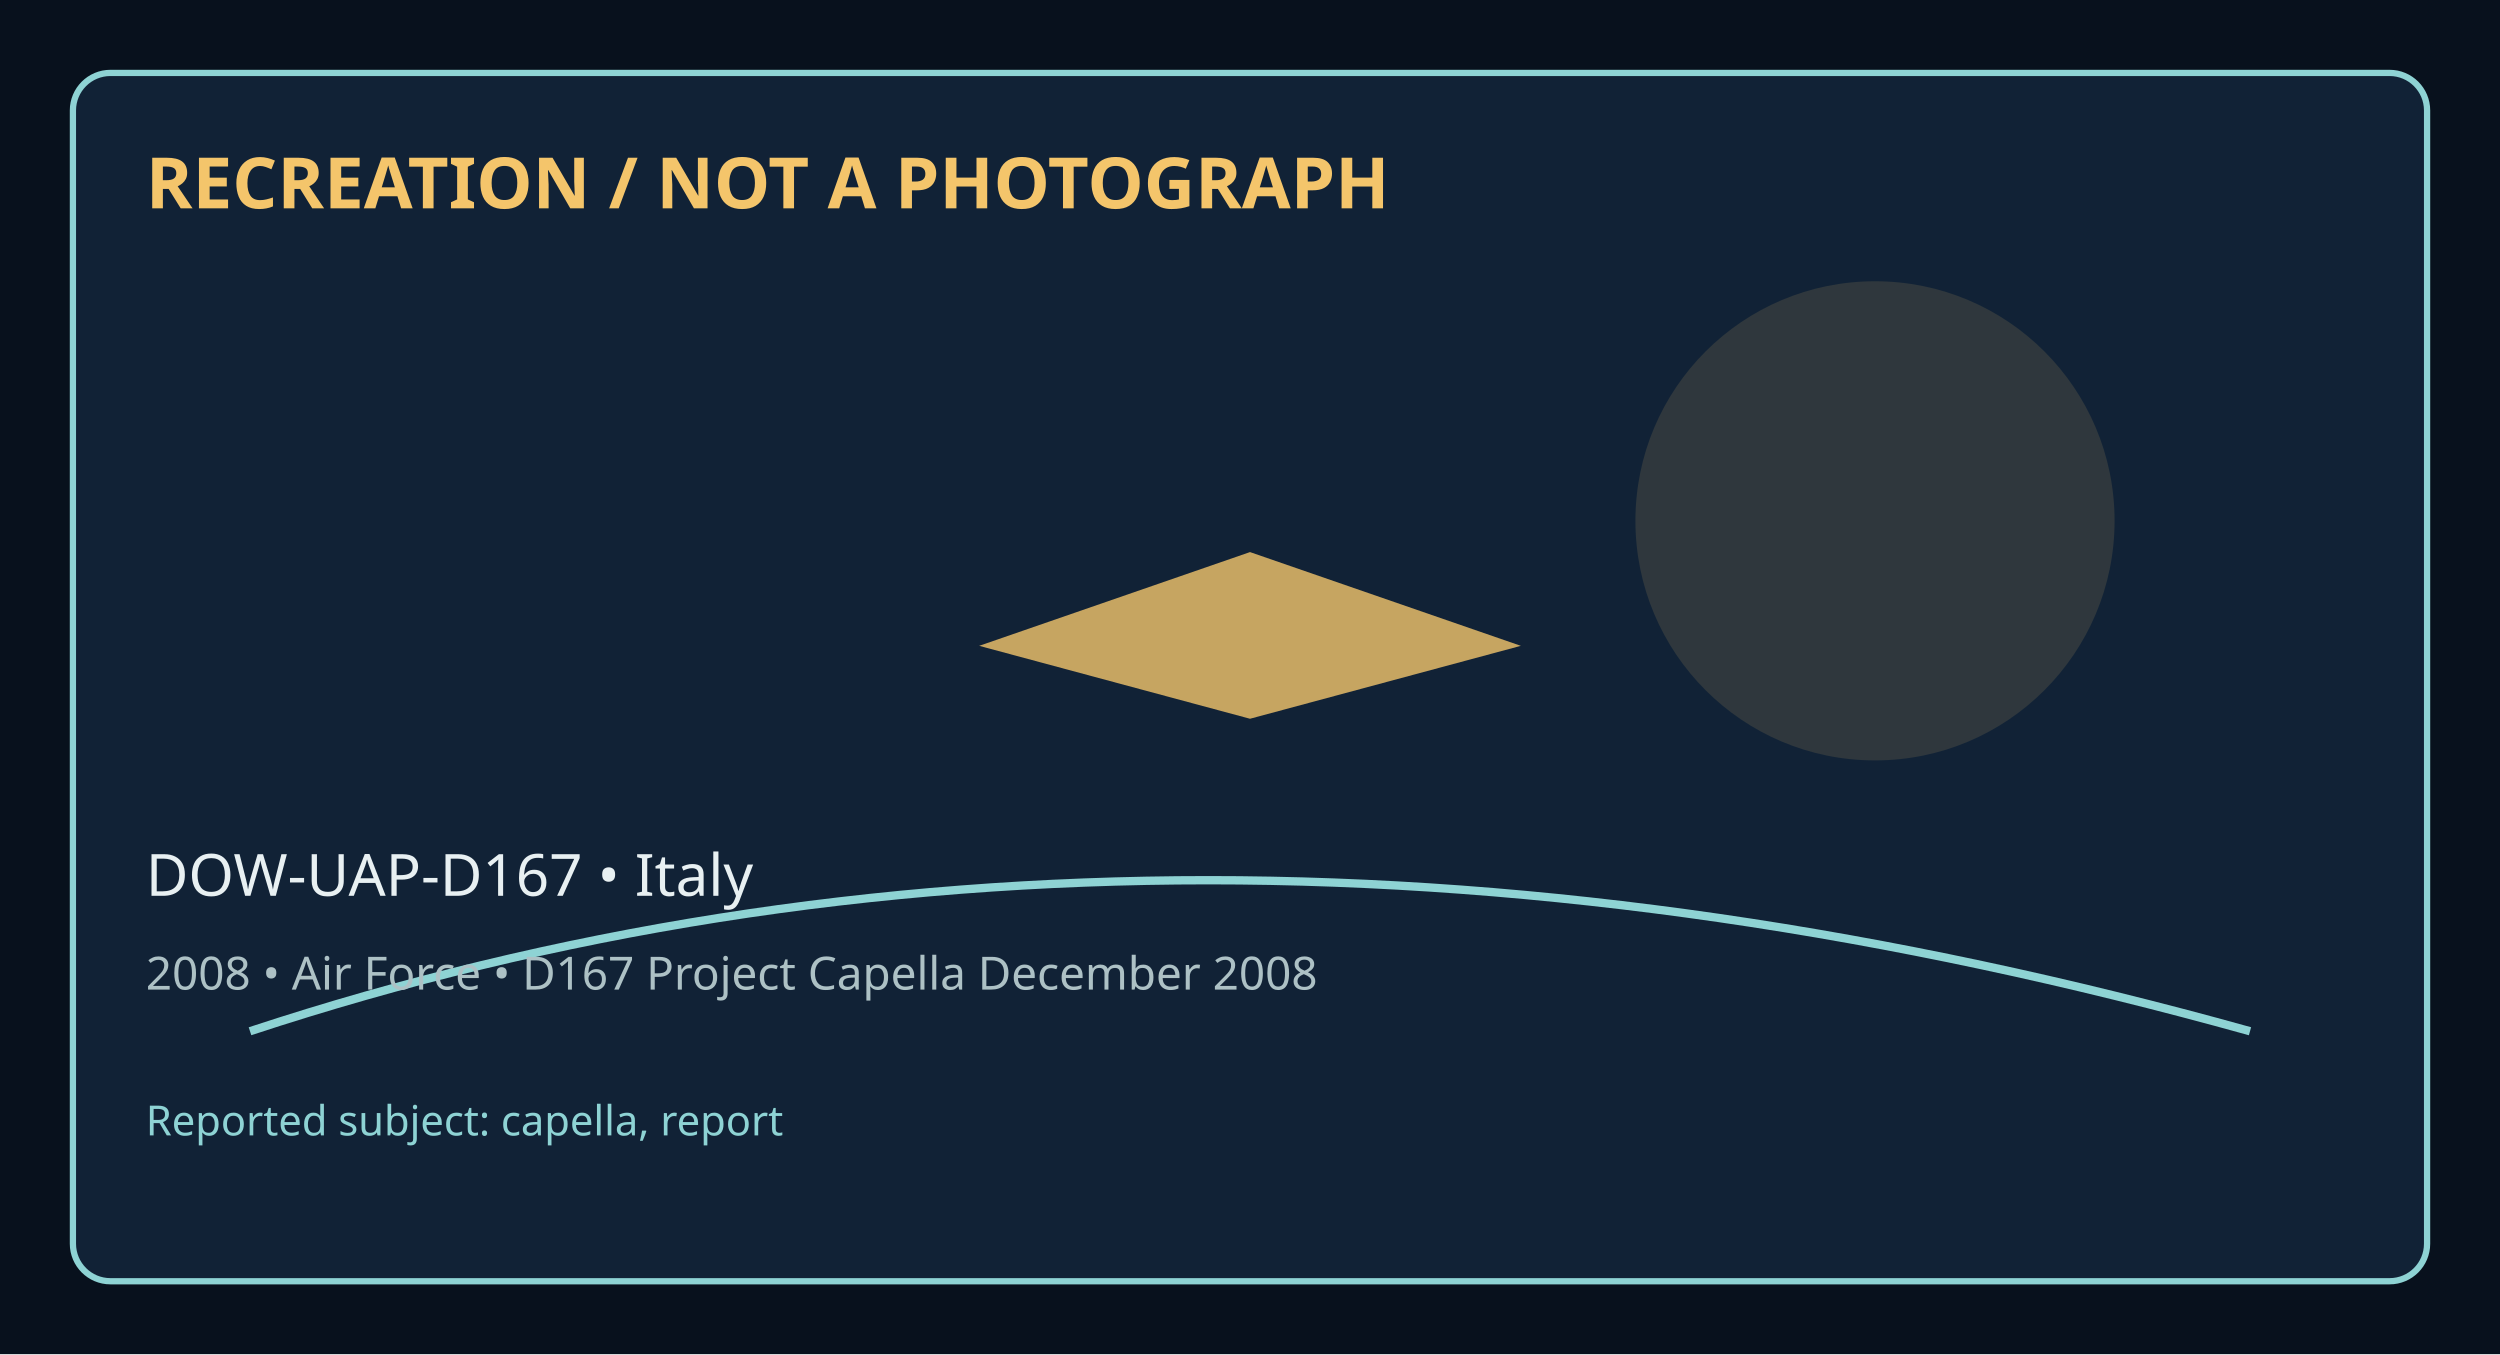
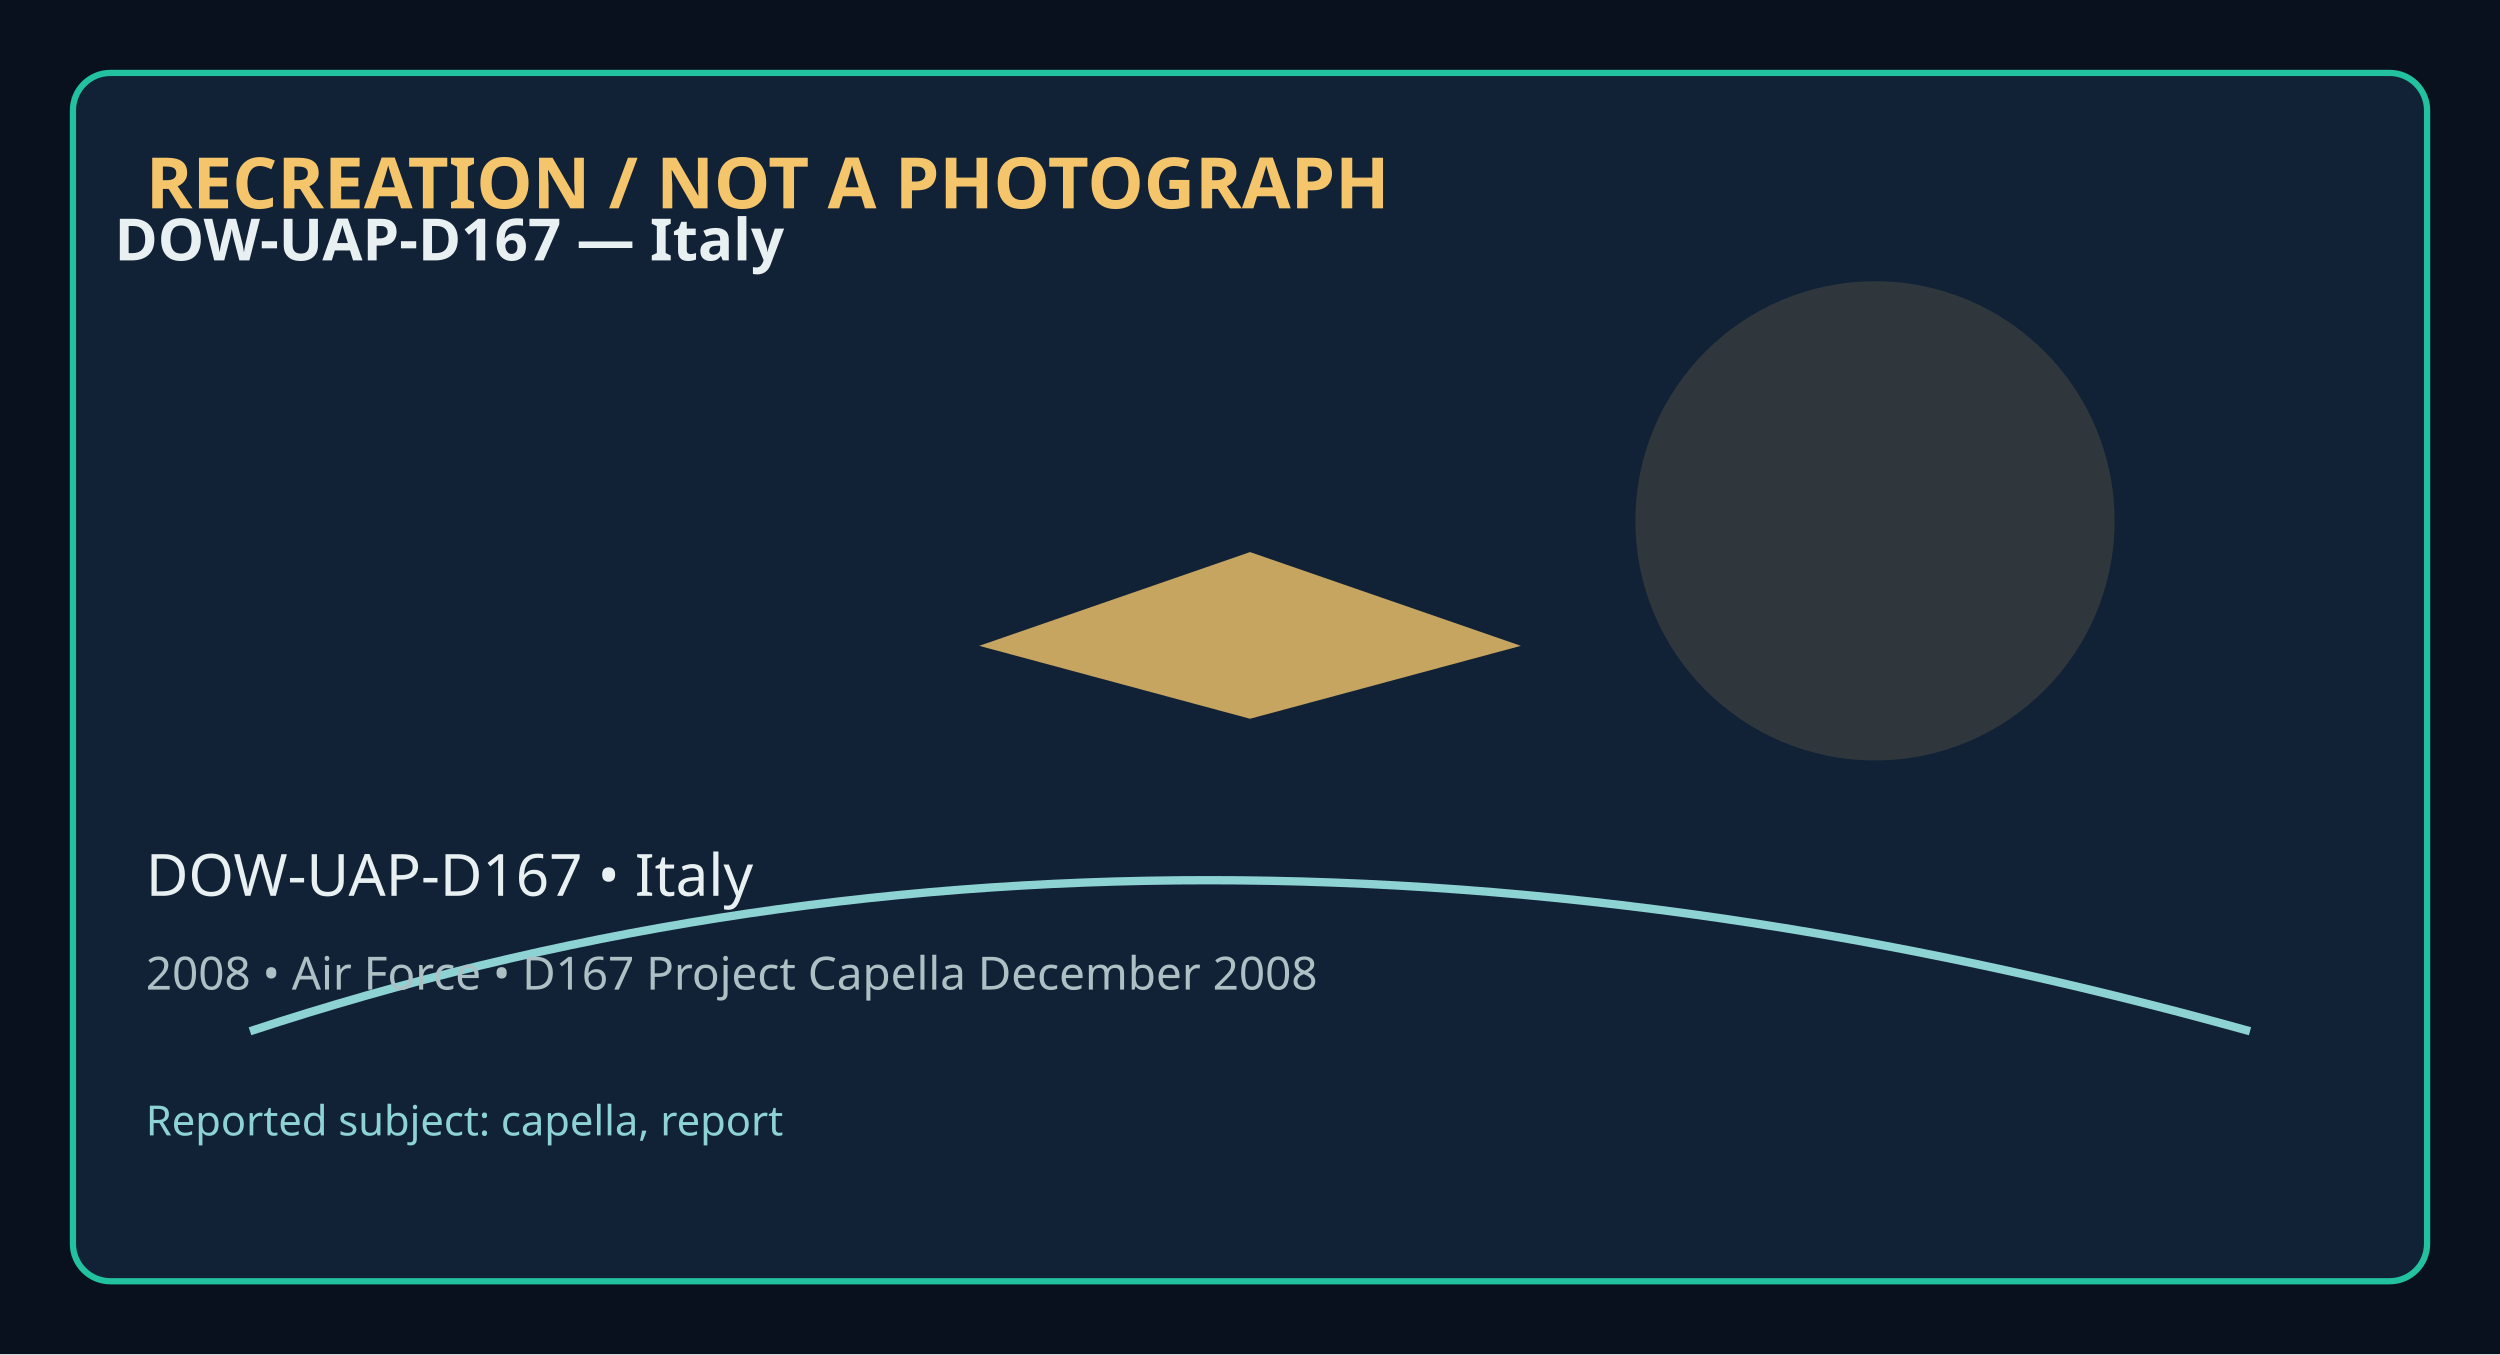
<svg xmlns="http://www.w3.org/2000/svg" viewBox="0 0 1200 650">
  <rect width="1200" height="650" fill="#08111d" />
-   <rect x="35" y="35" width="1130" height="580" rx="18" fill="#112236" stroke="#8ed3d4" stroke-width="3" />
+   <rect x="35" y="35" width="1130" height="580" rx="18" fill="#112236" stroke="#22c2a0" stroke-width="3" />
  <circle cx="900" cy="250" r="115" fill="#f4c56b" opacity=".13" />
  <path d="M120 495 Q560 350 1080 495" fill="none" stroke="#8ed3d4" stroke-width="4" />
  <path d="M470 310 L600 265 L730 310 L600 345 Z" fill="#f4c56b" opacity=".8" />
  <text x="70" y="100" fill="#f4c56b" font-family="sans-serif" font-size="34" font-weight="700">RECREATION / NOT A PHOTOGRAPH</text>
  <text x="70" y="430" fill="#e8f0f2" font-family="sans-serif" font-size="28">DOW-UAP-D167 • Italy</text>
  <text x="70" y="475" fill="#adc1c5" font-family="sans-serif" font-size="22">2008 • Air Force • D167 Project Capella December 2008</text>
  <text x="70" y="545" fill="#8ed3d4" font-family="sans-serif" font-size="20">Reported subject: capella, report</text>
+   <text x="55" y="125" fill="#e8f0f2" font-family="sans-serif" font-size="28" font-weight="700">DOW-UAP-D167 — Italy</text>
</svg>
